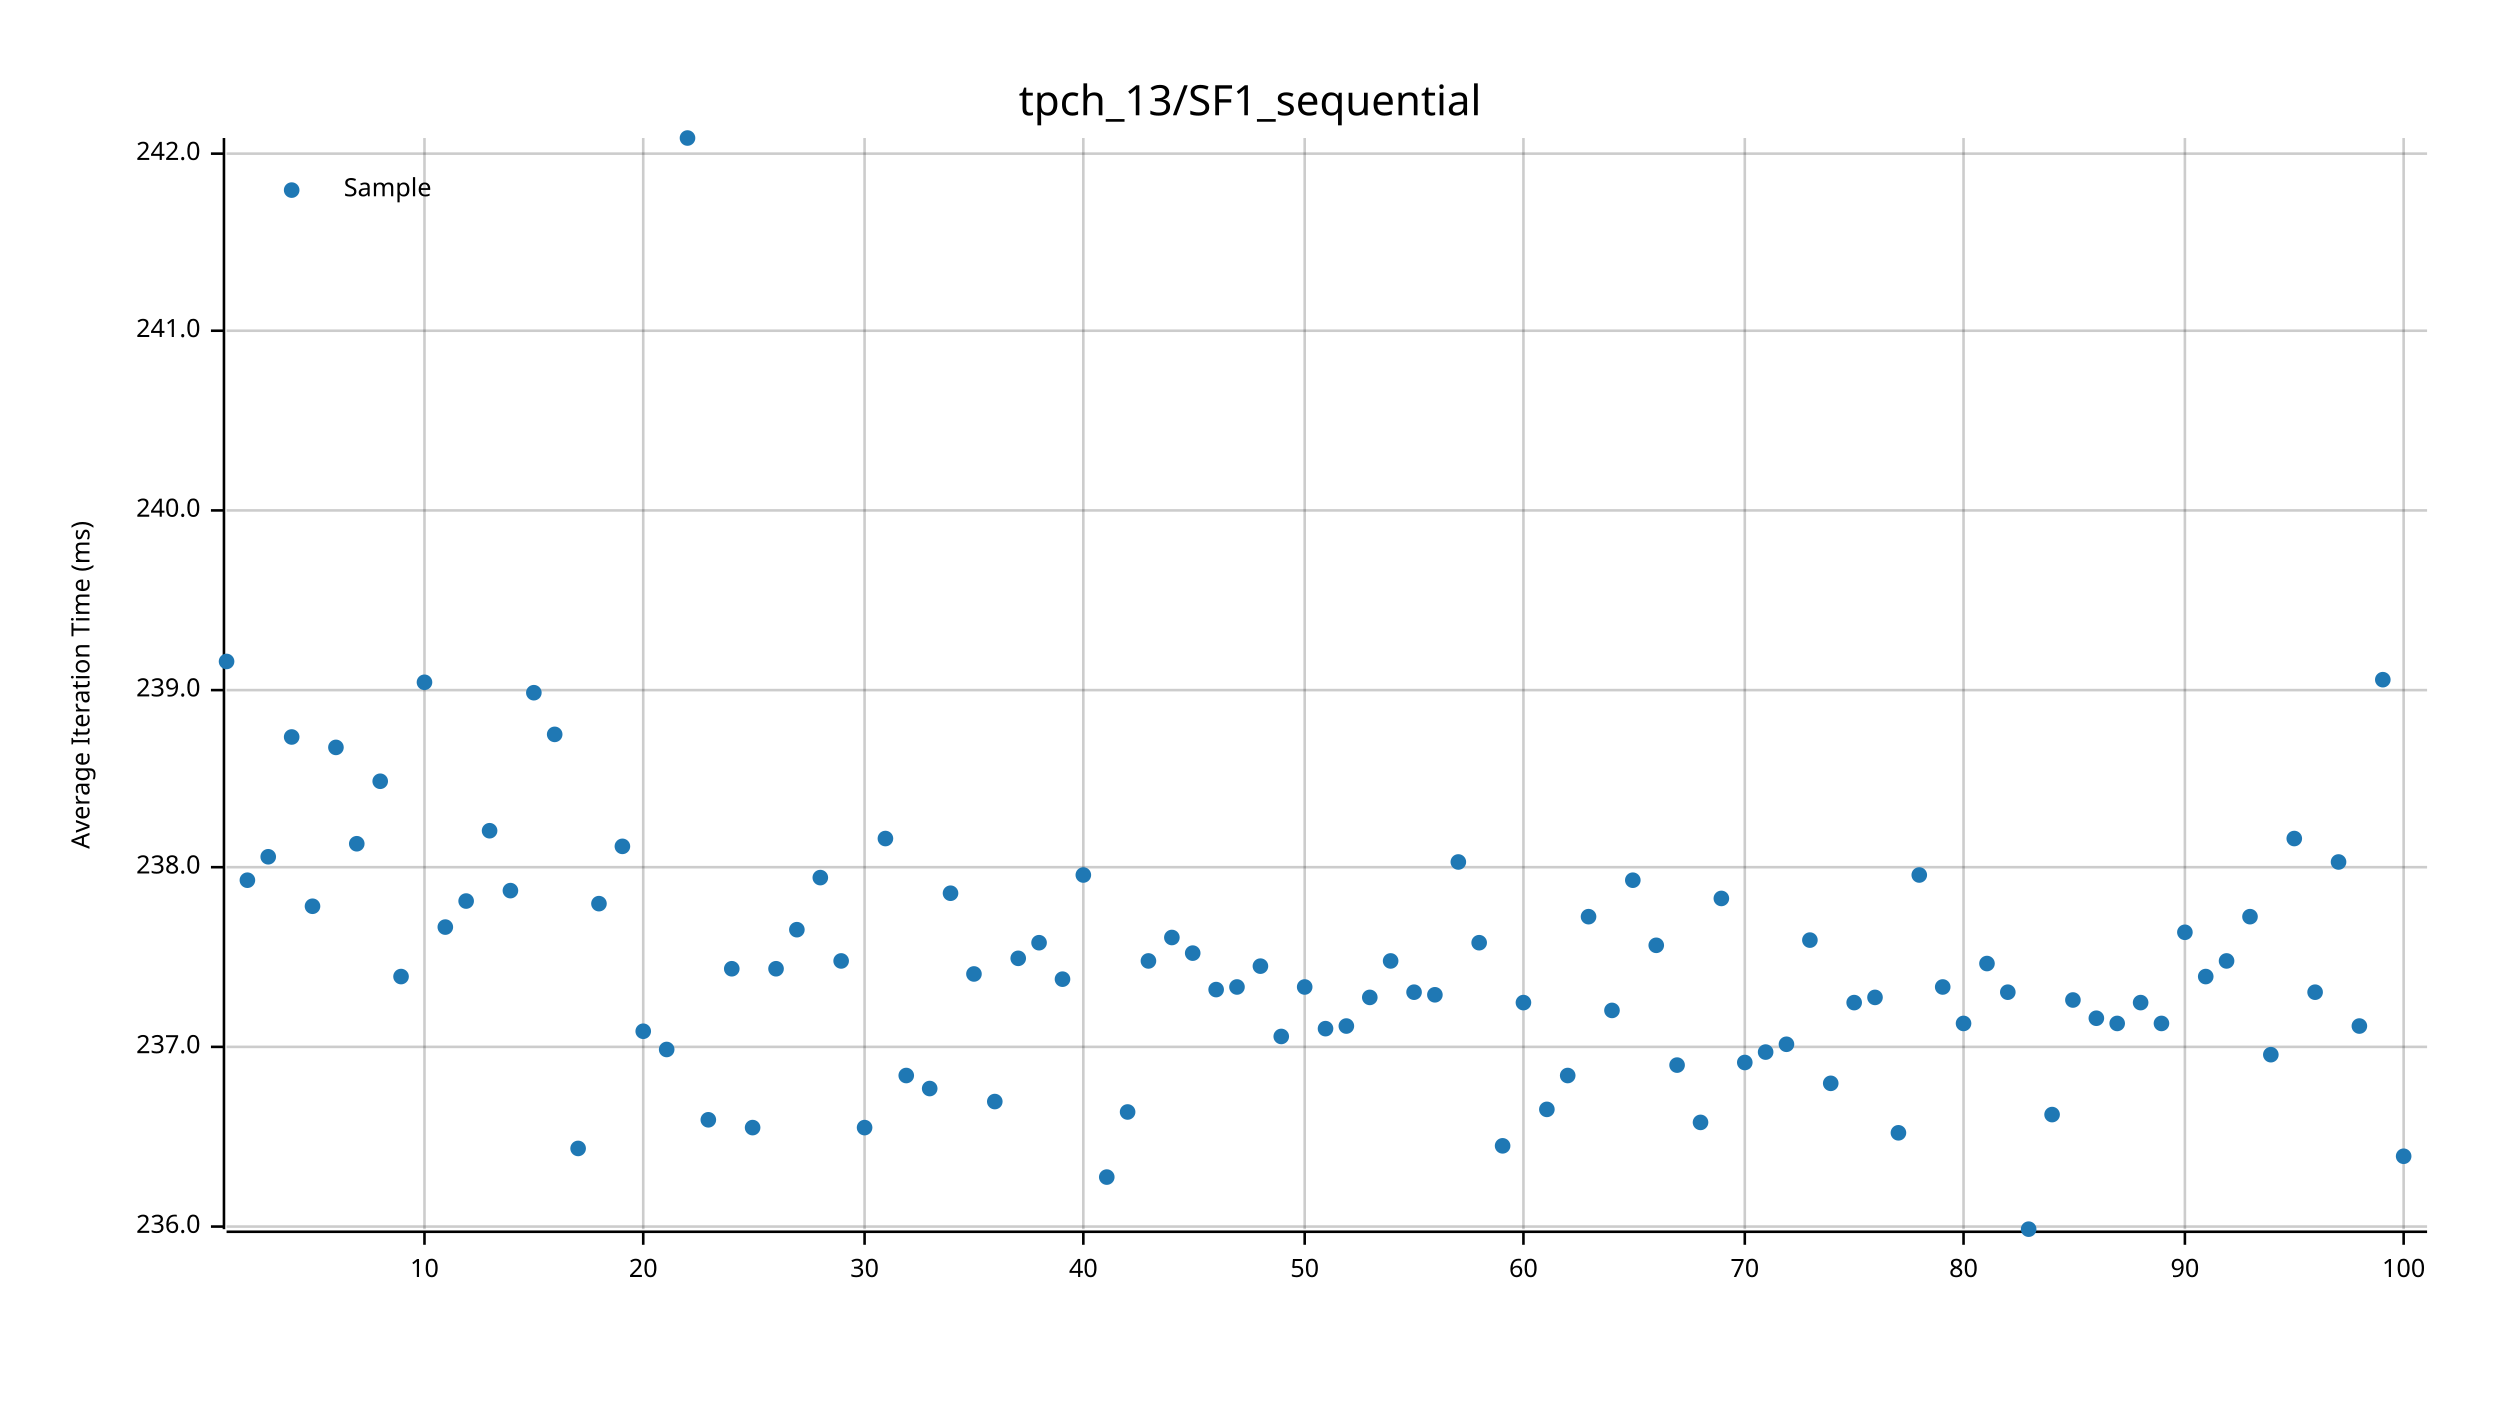
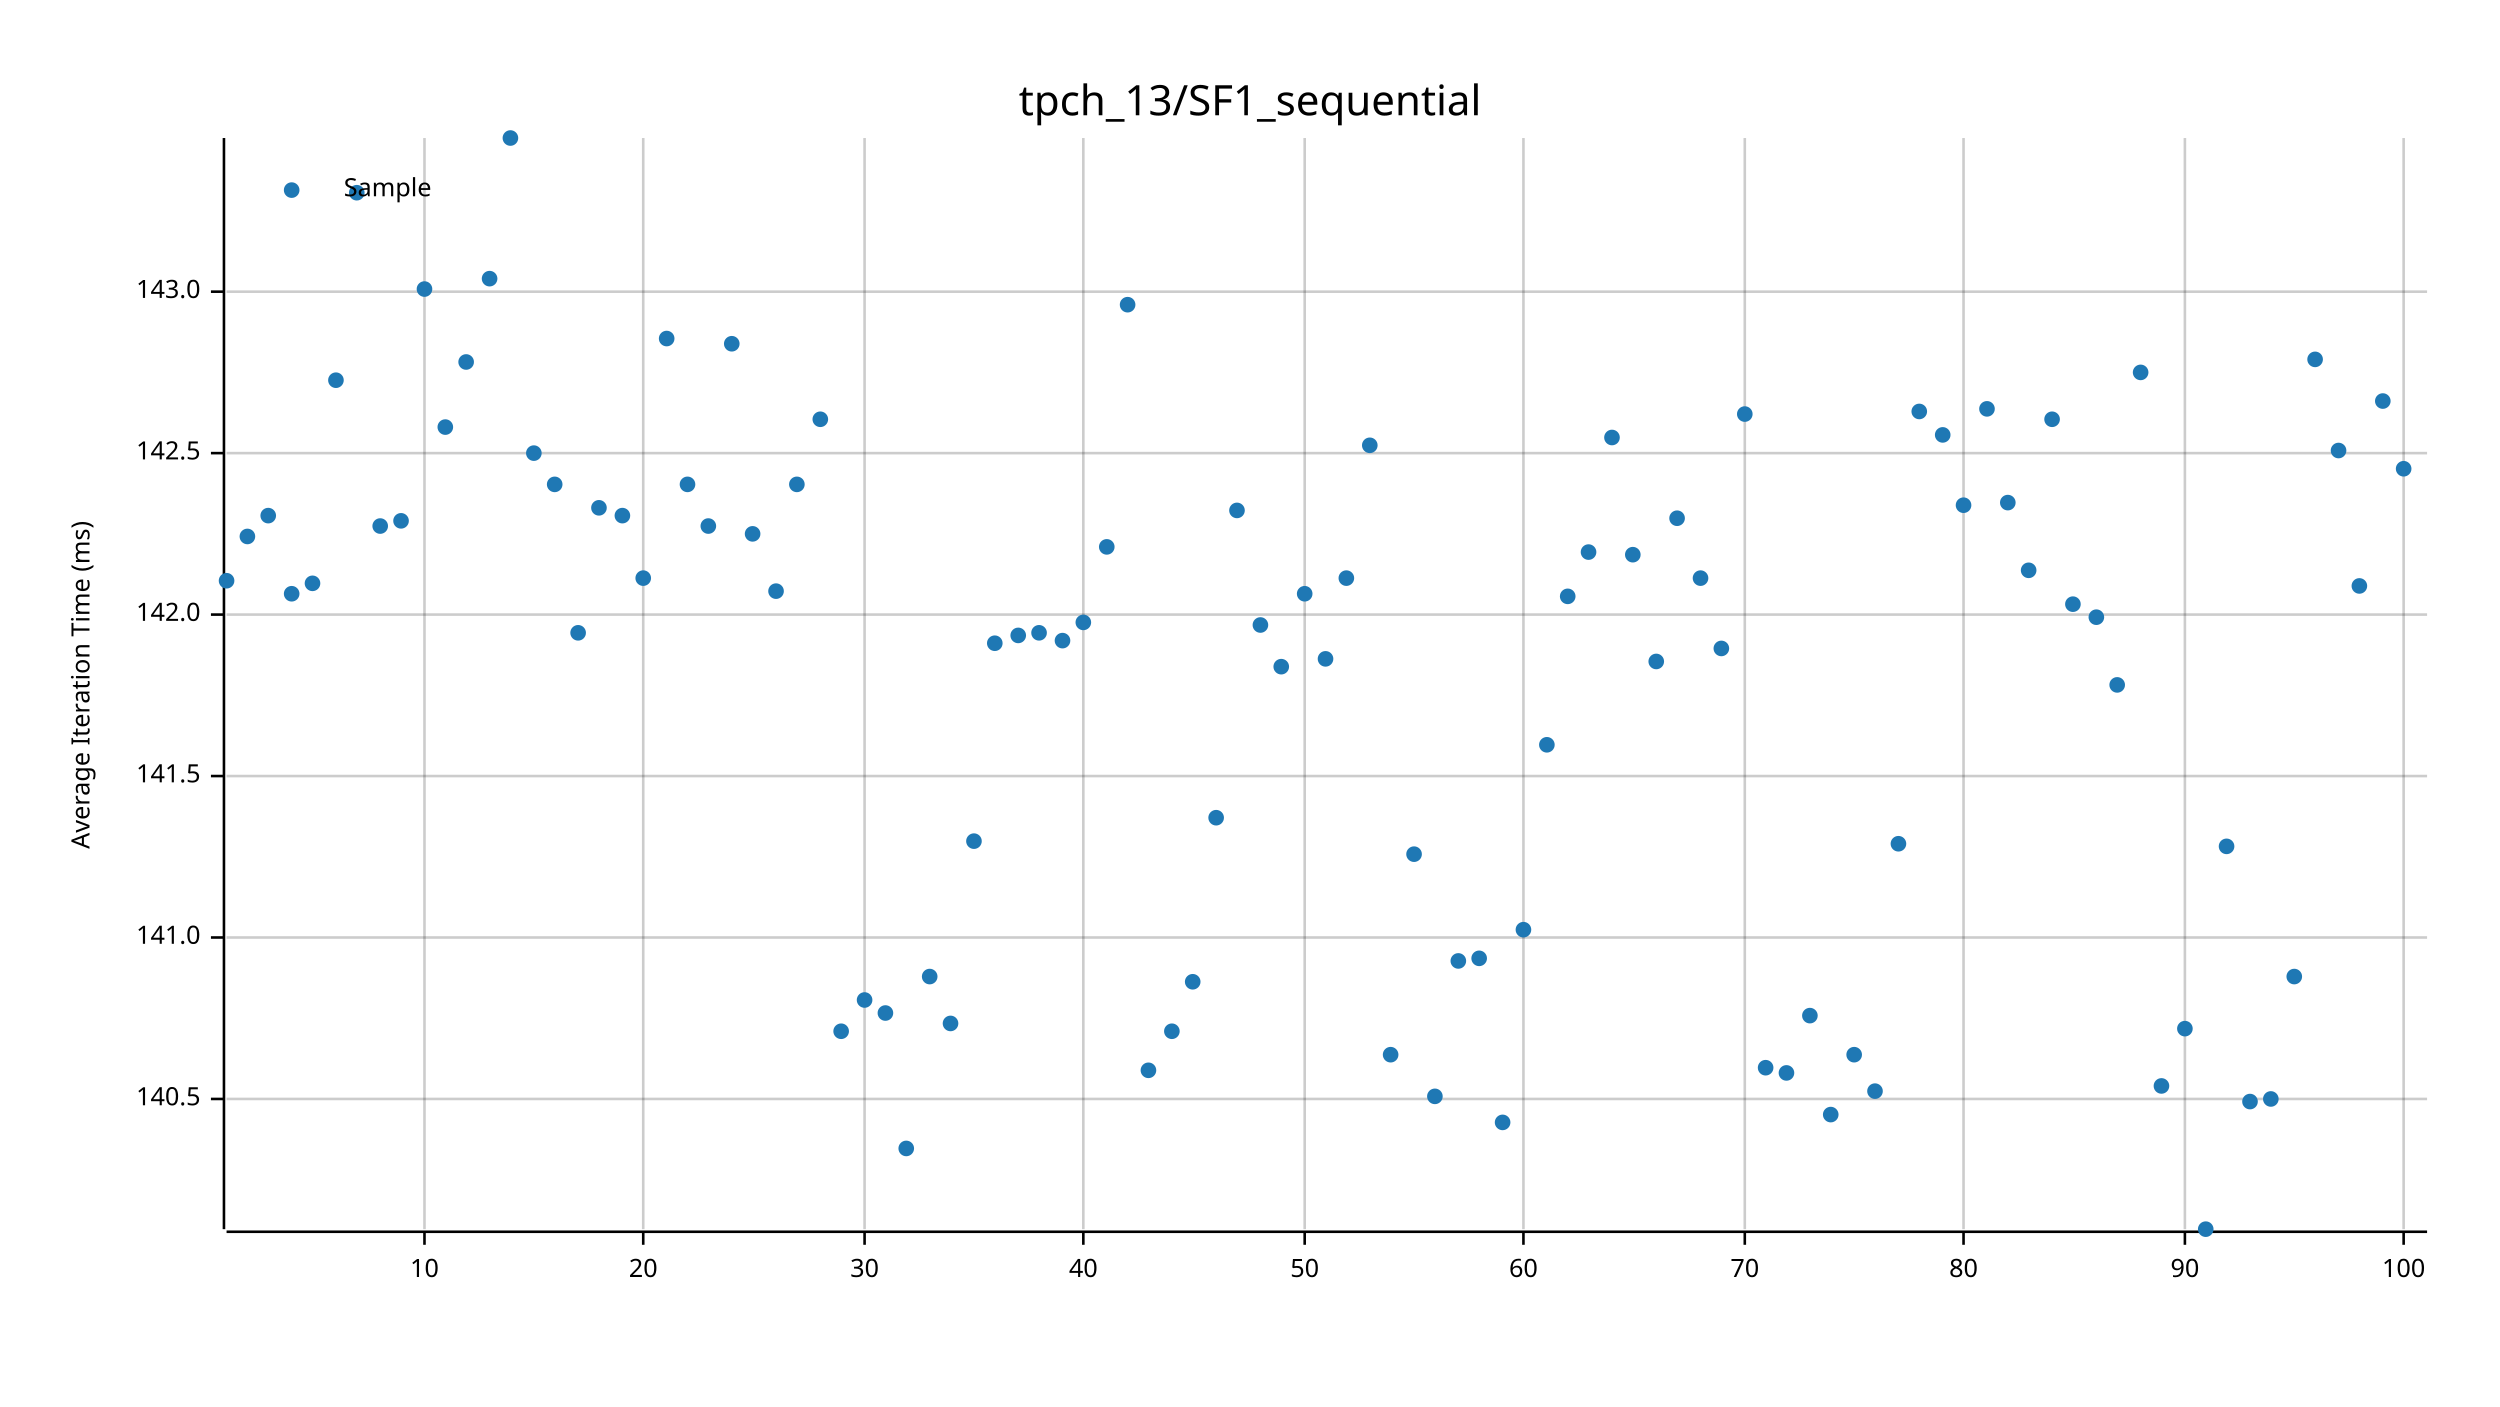
<svg xmlns="http://www.w3.org/2000/svg" width="960" height="540" viewBox="0 0 960 540">
  <text x="480" y="32" dy="0.76em" text-anchor="middle" font-family="sans-serif" font-size="16.129" opacity="1" fill="#000000">
tpch_13/SF1_sequential
</text>
  <text x="27" y="263" dy="0.76em" text-anchor="middle" font-family="sans-serif" font-size="9.677" opacity="1" fill="#000000" transform="rotate(270, 27, 263)">
Average Iteration Time (ms)
</text>
  <line opacity="0.2" stroke="#000000" stroke-width="1" x1="163" y1="472" x2="163" y2="53" />
  <line opacity="0.2" stroke="#000000" stroke-width="1" x1="247" y1="472" x2="247" y2="53" />
  <line opacity="0.2" stroke="#000000" stroke-width="1" x1="332" y1="472" x2="332" y2="53" />
  <line opacity="0.2" stroke="#000000" stroke-width="1" x1="416" y1="472" x2="416" y2="53" />
  <line opacity="0.2" stroke="#000000" stroke-width="1" x1="501" y1="472" x2="501" y2="53" />
  <line opacity="0.2" stroke="#000000" stroke-width="1" x1="585" y1="472" x2="585" y2="53" />
  <line opacity="0.2" stroke="#000000" stroke-width="1" x1="670" y1="472" x2="670" y2="53" />
  <line opacity="0.2" stroke="#000000" stroke-width="1" x1="754" y1="472" x2="754" y2="53" />
  <line opacity="0.2" stroke="#000000" stroke-width="1" x1="839" y1="472" x2="839" y2="53" />
  <line opacity="0.2" stroke="#000000" stroke-width="1" x1="923" y1="472" x2="923" y2="53" />
-   <line opacity="0.2" stroke="#000000" stroke-width="1" x1="87" y1="471" x2="932" y2="471" />
-   <line opacity="0.2" stroke="#000000" stroke-width="1" x1="87" y1="402" x2="932" y2="402" />
-   <line opacity="0.2" stroke="#000000" stroke-width="1" x1="87" y1="333" x2="932" y2="333" />
-   <line opacity="0.2" stroke="#000000" stroke-width="1" x1="87" y1="265" x2="932" y2="265" />
-   <line opacity="0.2" stroke="#000000" stroke-width="1" x1="87" y1="196" x2="932" y2="196" />
-   <line opacity="0.2" stroke="#000000" stroke-width="1" x1="87" y1="127" x2="932" y2="127" />
-   <line opacity="0.2" stroke="#000000" stroke-width="1" x1="87" y1="59" x2="932" y2="59" />
+   <line opacity="0.2" stroke="#000000" stroke-width="1" x1="87" y1="422" x2="932" y2="422" />
+   <line opacity="0.2" stroke="#000000" stroke-width="1" x1="87" y1="360" x2="932" y2="360" />
+   <line opacity="0.2" stroke="#000000" stroke-width="1" x1="87" y1="298" x2="932" y2="298" />
+   <line opacity="0.2" stroke="#000000" stroke-width="1" x1="87" y1="236" x2="932" y2="236" />
+   <line opacity="0.2" stroke="#000000" stroke-width="1" x1="87" y1="174" x2="932" y2="174" />
+   <line opacity="0.2" stroke="#000000" stroke-width="1" x1="87" y1="112" x2="932" y2="112" />
  <polyline fill="none" opacity="1" stroke="#000000" stroke-width="1" points="86,53 86,472 " />
-   <text x="77" y="471" dy="0.5ex" text-anchor="end" font-family="sans-serif" font-size="9.677" opacity="1" fill="#000000">
- 236.0
+   <text x="77" y="422" dy="0.5ex" text-anchor="end" font-family="sans-serif" font-size="9.677" opacity="1" fill="#000000">
+ 140.5
</text>
-   <polyline fill="none" opacity="1" stroke="#000000" stroke-width="1" points="81,471 86,471 " />
-   <text x="77" y="402" dy="0.5ex" text-anchor="end" font-family="sans-serif" font-size="9.677" opacity="1" fill="#000000">
- 237.0
+   <polyline fill="none" opacity="1" stroke="#000000" stroke-width="1" points="81,422 86,422 " />
+   <text x="77" y="360" dy="0.5ex" text-anchor="end" font-family="sans-serif" font-size="9.677" opacity="1" fill="#000000">
+ 141.0
</text>
-   <polyline fill="none" opacity="1" stroke="#000000" stroke-width="1" points="81,402 86,402 " />
-   <text x="77" y="333" dy="0.5ex" text-anchor="end" font-family="sans-serif" font-size="9.677" opacity="1" fill="#000000">
- 238.0
+   <polyline fill="none" opacity="1" stroke="#000000" stroke-width="1" points="81,360 86,360 " />
+   <text x="77" y="298" dy="0.5ex" text-anchor="end" font-family="sans-serif" font-size="9.677" opacity="1" fill="#000000">
+ 141.5
</text>
-   <polyline fill="none" opacity="1" stroke="#000000" stroke-width="1" points="81,333 86,333 " />
-   <text x="77" y="265" dy="0.5ex" text-anchor="end" font-family="sans-serif" font-size="9.677" opacity="1" fill="#000000">
- 239.0
+   <polyline fill="none" opacity="1" stroke="#000000" stroke-width="1" points="81,298 86,298 " />
+   <text x="77" y="236" dy="0.5ex" text-anchor="end" font-family="sans-serif" font-size="9.677" opacity="1" fill="#000000">
+ 142.0
</text>
-   <polyline fill="none" opacity="1" stroke="#000000" stroke-width="1" points="81,265 86,265 " />
-   <text x="77" y="196" dy="0.5ex" text-anchor="end" font-family="sans-serif" font-size="9.677" opacity="1" fill="#000000">
- 240.0
+   <polyline fill="none" opacity="1" stroke="#000000" stroke-width="1" points="81,236 86,236 " />
+   <text x="77" y="174" dy="0.5ex" text-anchor="end" font-family="sans-serif" font-size="9.677" opacity="1" fill="#000000">
+ 142.5
</text>
-   <polyline fill="none" opacity="1" stroke="#000000" stroke-width="1" points="81,196 86,196 " />
-   <text x="77" y="127" dy="0.5ex" text-anchor="end" font-family="sans-serif" font-size="9.677" opacity="1" fill="#000000">
- 241.0
+   <polyline fill="none" opacity="1" stroke="#000000" stroke-width="1" points="81,174 86,174 " />
+   <text x="77" y="112" dy="0.5ex" text-anchor="end" font-family="sans-serif" font-size="9.677" opacity="1" fill="#000000">
+ 143.0
</text>
-   <polyline fill="none" opacity="1" stroke="#000000" stroke-width="1" points="81,127 86,127 " />
-   <text x="77" y="59" dy="0.5ex" text-anchor="end" font-family="sans-serif" font-size="9.677" opacity="1" fill="#000000">
- 242.0
- </text>
-   <polyline fill="none" opacity="1" stroke="#000000" stroke-width="1" points="81,59 86,59 " />
+   <polyline fill="none" opacity="1" stroke="#000000" stroke-width="1" points="81,112 86,112 " />
  <polyline fill="none" opacity="1" stroke="#000000" stroke-width="1" points="87,473 932,473 " />
  <text x="163" y="483" dy="0.76em" text-anchor="middle" font-family="sans-serif" font-size="9.677" opacity="1" fill="#000000">
10
</text>
  <polyline fill="none" opacity="1" stroke="#000000" stroke-width="1" points="163,473 163,478 " />
  <text x="247" y="483" dy="0.76em" text-anchor="middle" font-family="sans-serif" font-size="9.677" opacity="1" fill="#000000">
20
</text>
  <polyline fill="none" opacity="1" stroke="#000000" stroke-width="1" points="247,473 247,478 " />
  <text x="332" y="483" dy="0.76em" text-anchor="middle" font-family="sans-serif" font-size="9.677" opacity="1" fill="#000000">
30
</text>
  <polyline fill="none" opacity="1" stroke="#000000" stroke-width="1" points="332,473 332,478 " />
  <text x="416" y="483" dy="0.76em" text-anchor="middle" font-family="sans-serif" font-size="9.677" opacity="1" fill="#000000">
40
</text>
  <polyline fill="none" opacity="1" stroke="#000000" stroke-width="1" points="416,473 416,478 " />
  <text x="501" y="483" dy="0.76em" text-anchor="middle" font-family="sans-serif" font-size="9.677" opacity="1" fill="#000000">
50
</text>
  <polyline fill="none" opacity="1" stroke="#000000" stroke-width="1" points="501,473 501,478 " />
  <text x="585" y="483" dy="0.76em" text-anchor="middle" font-family="sans-serif" font-size="9.677" opacity="1" fill="#000000">
60
</text>
  <polyline fill="none" opacity="1" stroke="#000000" stroke-width="1" points="585,473 585,478 " />
  <text x="670" y="483" dy="0.76em" text-anchor="middle" font-family="sans-serif" font-size="9.677" opacity="1" fill="#000000">
70
</text>
  <polyline fill="none" opacity="1" stroke="#000000" stroke-width="1" points="670,473 670,478 " />
  <text x="754" y="483" dy="0.76em" text-anchor="middle" font-family="sans-serif" font-size="9.677" opacity="1" fill="#000000">
80
</text>
  <polyline fill="none" opacity="1" stroke="#000000" stroke-width="1" points="754,473 754,478 " />
  <text x="839" y="483" dy="0.76em" text-anchor="middle" font-family="sans-serif" font-size="9.677" opacity="1" fill="#000000">
90
</text>
  <polyline fill="none" opacity="1" stroke="#000000" stroke-width="1" points="839,473 839,478 " />
  <text x="923" y="483" dy="0.76em" text-anchor="middle" font-family="sans-serif" font-size="9.677" opacity="1" fill="#000000">
100
</text>
  <polyline fill="none" opacity="1" stroke="#000000" stroke-width="1" points="923,473 923,478 " />
-   <circle cx="87" cy="254" r="3" opacity="1" fill="#1F78B4" stroke="none" stroke-width="1" />
-   <circle cx="95" cy="338" r="3" opacity="1" fill="#1F78B4" stroke="none" stroke-width="1" />
-   <circle cx="103" cy="329" r="3" opacity="1" fill="#1F78B4" stroke="none" stroke-width="1" />
-   <circle cx="112" cy="283" r="3" opacity="1" fill="#1F78B4" stroke="none" stroke-width="1" />
-   <circle cx="120" cy="348" r="3" opacity="1" fill="#1F78B4" stroke="none" stroke-width="1" />
-   <circle cx="129" cy="287" r="3" opacity="1" fill="#1F78B4" stroke="none" stroke-width="1" />
-   <circle cx="137" cy="324" r="3" opacity="1" fill="#1F78B4" stroke="none" stroke-width="1" />
-   <circle cx="146" cy="300" r="3" opacity="1" fill="#1F78B4" stroke="none" stroke-width="1" />
-   <circle cx="154" cy="375" r="3" opacity="1" fill="#1F78B4" stroke="none" stroke-width="1" />
-   <circle cx="163" cy="262" r="3" opacity="1" fill="#1F78B4" stroke="none" stroke-width="1" />
-   <circle cx="171" cy="356" r="3" opacity="1" fill="#1F78B4" stroke="none" stroke-width="1" />
-   <circle cx="179" cy="346" r="3" opacity="1" fill="#1F78B4" stroke="none" stroke-width="1" />
-   <circle cx="188" cy="319" r="3" opacity="1" fill="#1F78B4" stroke="none" stroke-width="1" />
-   <circle cx="196" cy="342" r="3" opacity="1" fill="#1F78B4" stroke="none" stroke-width="1" />
-   <circle cx="205" cy="266" r="3" opacity="1" fill="#1F78B4" stroke="none" stroke-width="1" />
-   <circle cx="213" cy="282" r="3" opacity="1" fill="#1F78B4" stroke="none" stroke-width="1" />
-   <circle cx="222" cy="441" r="3" opacity="1" fill="#1F78B4" stroke="none" stroke-width="1" />
-   <circle cx="230" cy="347" r="3" opacity="1" fill="#1F78B4" stroke="none" stroke-width="1" />
-   <circle cx="239" cy="325" r="3" opacity="1" fill="#1F78B4" stroke="none" stroke-width="1" />
-   <circle cx="247" cy="396" r="3" opacity="1" fill="#1F78B4" stroke="none" stroke-width="1" />
-   <circle cx="256" cy="403" r="3" opacity="1" fill="#1F78B4" stroke="none" stroke-width="1" />
-   <circle cx="264" cy="53" r="3" opacity="1" fill="#1F78B4" stroke="none" stroke-width="1" />
-   <circle cx="272" cy="430" r="3" opacity="1" fill="#1F78B4" stroke="none" stroke-width="1" />
-   <circle cx="281" cy="372" r="3" opacity="1" fill="#1F78B4" stroke="none" stroke-width="1" />
-   <circle cx="289" cy="433" r="3" opacity="1" fill="#1F78B4" stroke="none" stroke-width="1" />
-   <circle cx="298" cy="372" r="3" opacity="1" fill="#1F78B4" stroke="none" stroke-width="1" />
-   <circle cx="306" cy="357" r="3" opacity="1" fill="#1F78B4" stroke="none" stroke-width="1" />
-   <circle cx="315" cy="337" r="3" opacity="1" fill="#1F78B4" stroke="none" stroke-width="1" />
-   <circle cx="323" cy="369" r="3" opacity="1" fill="#1F78B4" stroke="none" stroke-width="1" />
-   <circle cx="332" cy="433" r="3" opacity="1" fill="#1F78B4" stroke="none" stroke-width="1" />
-   <circle cx="340" cy="322" r="3" opacity="1" fill="#1F78B4" stroke="none" stroke-width="1" />
-   <circle cx="348" cy="413" r="3" opacity="1" fill="#1F78B4" stroke="none" stroke-width="1" />
-   <circle cx="357" cy="418" r="3" opacity="1" fill="#1F78B4" stroke="none" stroke-width="1" />
-   <circle cx="365" cy="343" r="3" opacity="1" fill="#1F78B4" stroke="none" stroke-width="1" />
-   <circle cx="374" cy="374" r="3" opacity="1" fill="#1F78B4" stroke="none" stroke-width="1" />
-   <circle cx="382" cy="423" r="3" opacity="1" fill="#1F78B4" stroke="none" stroke-width="1" />
-   <circle cx="391" cy="368" r="3" opacity="1" fill="#1F78B4" stroke="none" stroke-width="1" />
-   <circle cx="399" cy="362" r="3" opacity="1" fill="#1F78B4" stroke="none" stroke-width="1" />
-   <circle cx="408" cy="376" r="3" opacity="1" fill="#1F78B4" stroke="none" stroke-width="1" />
-   <circle cx="416" cy="336" r="3" opacity="1" fill="#1F78B4" stroke="none" stroke-width="1" />
-   <circle cx="425" cy="452" r="3" opacity="1" fill="#1F78B4" stroke="none" stroke-width="1" />
-   <circle cx="433" cy="427" r="3" opacity="1" fill="#1F78B4" stroke="none" stroke-width="1" />
-   <circle cx="441" cy="369" r="3" opacity="1" fill="#1F78B4" stroke="none" stroke-width="1" />
-   <circle cx="450" cy="360" r="3" opacity="1" fill="#1F78B4" stroke="none" stroke-width="1" />
-   <circle cx="458" cy="366" r="3" opacity="1" fill="#1F78B4" stroke="none" stroke-width="1" />
-   <circle cx="467" cy="380" r="3" opacity="1" fill="#1F78B4" stroke="none" stroke-width="1" />
-   <circle cx="475" cy="379" r="3" opacity="1" fill="#1F78B4" stroke="none" stroke-width="1" />
-   <circle cx="484" cy="371" r="3" opacity="1" fill="#1F78B4" stroke="none" stroke-width="1" />
-   <circle cx="492" cy="398" r="3" opacity="1" fill="#1F78B4" stroke="none" stroke-width="1" />
-   <circle cx="501" cy="379" r="3" opacity="1" fill="#1F78B4" stroke="none" stroke-width="1" />
-   <circle cx="509" cy="395" r="3" opacity="1" fill="#1F78B4" stroke="none" stroke-width="1" />
-   <circle cx="517" cy="394" r="3" opacity="1" fill="#1F78B4" stroke="none" stroke-width="1" />
-   <circle cx="526" cy="383" r="3" opacity="1" fill="#1F78B4" stroke="none" stroke-width="1" />
-   <circle cx="534" cy="369" r="3" opacity="1" fill="#1F78B4" stroke="none" stroke-width="1" />
-   <circle cx="543" cy="381" r="3" opacity="1" fill="#1F78B4" stroke="none" stroke-width="1" />
-   <circle cx="551" cy="382" r="3" opacity="1" fill="#1F78B4" stroke="none" stroke-width="1" />
-   <circle cx="560" cy="331" r="3" opacity="1" fill="#1F78B4" stroke="none" stroke-width="1" />
-   <circle cx="568" cy="362" r="3" opacity="1" fill="#1F78B4" stroke="none" stroke-width="1" />
-   <circle cx="577" cy="440" r="3" opacity="1" fill="#1F78B4" stroke="none" stroke-width="1" />
-   <circle cx="585" cy="385" r="3" opacity="1" fill="#1F78B4" stroke="none" stroke-width="1" />
-   <circle cx="594" cy="426" r="3" opacity="1" fill="#1F78B4" stroke="none" stroke-width="1" />
-   <circle cx="602" cy="413" r="3" opacity="1" fill="#1F78B4" stroke="none" stroke-width="1" />
-   <circle cx="610" cy="352" r="3" opacity="1" fill="#1F78B4" stroke="none" stroke-width="1" />
-   <circle cx="619" cy="388" r="3" opacity="1" fill="#1F78B4" stroke="none" stroke-width="1" />
-   <circle cx="627" cy="338" r="3" opacity="1" fill="#1F78B4" stroke="none" stroke-width="1" />
-   <circle cx="636" cy="363" r="3" opacity="1" fill="#1F78B4" stroke="none" stroke-width="1" />
-   <circle cx="644" cy="409" r="3" opacity="1" fill="#1F78B4" stroke="none" stroke-width="1" />
-   <circle cx="653" cy="431" r="3" opacity="1" fill="#1F78B4" stroke="none" stroke-width="1" />
-   <circle cx="661" cy="345" r="3" opacity="1" fill="#1F78B4" stroke="none" stroke-width="1" />
-   <circle cx="670" cy="408" r="3" opacity="1" fill="#1F78B4" stroke="none" stroke-width="1" />
-   <circle cx="678" cy="404" r="3" opacity="1" fill="#1F78B4" stroke="none" stroke-width="1" />
-   <circle cx="686" cy="401" r="3" opacity="1" fill="#1F78B4" stroke="none" stroke-width="1" />
-   <circle cx="695" cy="361" r="3" opacity="1" fill="#1F78B4" stroke="none" stroke-width="1" />
-   <circle cx="703" cy="416" r="3" opacity="1" fill="#1F78B4" stroke="none" stroke-width="1" />
-   <circle cx="712" cy="385" r="3" opacity="1" fill="#1F78B4" stroke="none" stroke-width="1" />
-   <circle cx="720" cy="383" r="3" opacity="1" fill="#1F78B4" stroke="none" stroke-width="1" />
-   <circle cx="729" cy="435" r="3" opacity="1" fill="#1F78B4" stroke="none" stroke-width="1" />
-   <circle cx="737" cy="336" r="3" opacity="1" fill="#1F78B4" stroke="none" stroke-width="1" />
-   <circle cx="746" cy="379" r="3" opacity="1" fill="#1F78B4" stroke="none" stroke-width="1" />
-   <circle cx="754" cy="393" r="3" opacity="1" fill="#1F78B4" stroke="none" stroke-width="1" />
-   <circle cx="763" cy="370" r="3" opacity="1" fill="#1F78B4" stroke="none" stroke-width="1" />
-   <circle cx="771" cy="381" r="3" opacity="1" fill="#1F78B4" stroke="none" stroke-width="1" />
-   <circle cx="779" cy="472" r="3" opacity="1" fill="#1F78B4" stroke="none" stroke-width="1" />
-   <circle cx="788" cy="428" r="3" opacity="1" fill="#1F78B4" stroke="none" stroke-width="1" />
-   <circle cx="796" cy="384" r="3" opacity="1" fill="#1F78B4" stroke="none" stroke-width="1" />
-   <circle cx="805" cy="391" r="3" opacity="1" fill="#1F78B4" stroke="none" stroke-width="1" />
-   <circle cx="813" cy="393" r="3" opacity="1" fill="#1F78B4" stroke="none" stroke-width="1" />
-   <circle cx="822" cy="385" r="3" opacity="1" fill="#1F78B4" stroke="none" stroke-width="1" />
-   <circle cx="830" cy="393" r="3" opacity="1" fill="#1F78B4" stroke="none" stroke-width="1" />
-   <circle cx="839" cy="358" r="3" opacity="1" fill="#1F78B4" stroke="none" stroke-width="1" />
-   <circle cx="847" cy="375" r="3" opacity="1" fill="#1F78B4" stroke="none" stroke-width="1" />
-   <circle cx="855" cy="369" r="3" opacity="1" fill="#1F78B4" stroke="none" stroke-width="1" />
-   <circle cx="864" cy="352" r="3" opacity="1" fill="#1F78B4" stroke="none" stroke-width="1" />
-   <circle cx="872" cy="405" r="3" opacity="1" fill="#1F78B4" stroke="none" stroke-width="1" />
-   <circle cx="881" cy="322" r="3" opacity="1" fill="#1F78B4" stroke="none" stroke-width="1" />
-   <circle cx="889" cy="381" r="3" opacity="1" fill="#1F78B4" stroke="none" stroke-width="1" />
-   <circle cx="898" cy="331" r="3" opacity="1" fill="#1F78B4" stroke="none" stroke-width="1" />
-   <circle cx="906" cy="394" r="3" opacity="1" fill="#1F78B4" stroke="none" stroke-width="1" />
-   <circle cx="915" cy="261" r="3" opacity="1" fill="#1F78B4" stroke="none" stroke-width="1" />
-   <circle cx="923" cy="444" r="3" opacity="1" fill="#1F78B4" stroke="none" stroke-width="1" />
+   <circle cx="87" cy="223" r="3" opacity="1" fill="#1F78B4" stroke="none" stroke-width="1" />
+   <circle cx="95" cy="206" r="3" opacity="1" fill="#1F78B4" stroke="none" stroke-width="1" />
+   <circle cx="103" cy="198" r="3" opacity="1" fill="#1F78B4" stroke="none" stroke-width="1" />
+   <circle cx="112" cy="228" r="3" opacity="1" fill="#1F78B4" stroke="none" stroke-width="1" />
+   <circle cx="120" cy="224" r="3" opacity="1" fill="#1F78B4" stroke="none" stroke-width="1" />
+   <circle cx="129" cy="146" r="3" opacity="1" fill="#1F78B4" stroke="none" stroke-width="1" />
+   <circle cx="137" cy="74" r="3" opacity="1" fill="#1F78B4" stroke="none" stroke-width="1" />
+   <circle cx="146" cy="202" r="3" opacity="1" fill="#1F78B4" stroke="none" stroke-width="1" />
+   <circle cx="154" cy="200" r="3" opacity="1" fill="#1F78B4" stroke="none" stroke-width="1" />
+   <circle cx="163" cy="111" r="3" opacity="1" fill="#1F78B4" stroke="none" stroke-width="1" />
+   <circle cx="171" cy="164" r="3" opacity="1" fill="#1F78B4" stroke="none" stroke-width="1" />
+   <circle cx="179" cy="139" r="3" opacity="1" fill="#1F78B4" stroke="none" stroke-width="1" />
+   <circle cx="188" cy="107" r="3" opacity="1" fill="#1F78B4" stroke="none" stroke-width="1" />
+   <circle cx="196" cy="53" r="3" opacity="1" fill="#1F78B4" stroke="none" stroke-width="1" />
+   <circle cx="205" cy="174" r="3" opacity="1" fill="#1F78B4" stroke="none" stroke-width="1" />
+   <circle cx="213" cy="186" r="3" opacity="1" fill="#1F78B4" stroke="none" stroke-width="1" />
+   <circle cx="222" cy="243" r="3" opacity="1" fill="#1F78B4" stroke="none" stroke-width="1" />
+   <circle cx="230" cy="195" r="3" opacity="1" fill="#1F78B4" stroke="none" stroke-width="1" />
+   <circle cx="239" cy="198" r="3" opacity="1" fill="#1F78B4" stroke="none" stroke-width="1" />
+   <circle cx="247" cy="222" r="3" opacity="1" fill="#1F78B4" stroke="none" stroke-width="1" />
+   <circle cx="256" cy="130" r="3" opacity="1" fill="#1F78B4" stroke="none" stroke-width="1" />
+   <circle cx="264" cy="186" r="3" opacity="1" fill="#1F78B4" stroke="none" stroke-width="1" />
+   <circle cx="272" cy="202" r="3" opacity="1" fill="#1F78B4" stroke="none" stroke-width="1" />
+   <circle cx="281" cy="132" r="3" opacity="1" fill="#1F78B4" stroke="none" stroke-width="1" />
+   <circle cx="289" cy="205" r="3" opacity="1" fill="#1F78B4" stroke="none" stroke-width="1" />
+   <circle cx="298" cy="227" r="3" opacity="1" fill="#1F78B4" stroke="none" stroke-width="1" />
+   <circle cx="306" cy="186" r="3" opacity="1" fill="#1F78B4" stroke="none" stroke-width="1" />
+   <circle cx="315" cy="161" r="3" opacity="1" fill="#1F78B4" stroke="none" stroke-width="1" />
+   <circle cx="323" cy="396" r="3" opacity="1" fill="#1F78B4" stroke="none" stroke-width="1" />
+   <circle cx="332" cy="384" r="3" opacity="1" fill="#1F78B4" stroke="none" stroke-width="1" />
+   <circle cx="340" cy="389" r="3" opacity="1" fill="#1F78B4" stroke="none" stroke-width="1" />
+   <circle cx="348" cy="441" r="3" opacity="1" fill="#1F78B4" stroke="none" stroke-width="1" />
+   <circle cx="357" cy="375" r="3" opacity="1" fill="#1F78B4" stroke="none" stroke-width="1" />
+   <circle cx="365" cy="393" r="3" opacity="1" fill="#1F78B4" stroke="none" stroke-width="1" />
+   <circle cx="374" cy="323" r="3" opacity="1" fill="#1F78B4" stroke="none" stroke-width="1" />
+   <circle cx="382" cy="247" r="3" opacity="1" fill="#1F78B4" stroke="none" stroke-width="1" />
+   <circle cx="391" cy="244" r="3" opacity="1" fill="#1F78B4" stroke="none" stroke-width="1" />
+   <circle cx="399" cy="243" r="3" opacity="1" fill="#1F78B4" stroke="none" stroke-width="1" />
+   <circle cx="408" cy="246" r="3" opacity="1" fill="#1F78B4" stroke="none" stroke-width="1" />
+   <circle cx="416" cy="239" r="3" opacity="1" fill="#1F78B4" stroke="none" stroke-width="1" />
+   <circle cx="425" cy="210" r="3" opacity="1" fill="#1F78B4" stroke="none" stroke-width="1" />
+   <circle cx="433" cy="117" r="3" opacity="1" fill="#1F78B4" stroke="none" stroke-width="1" />
+   <circle cx="441" cy="411" r="3" opacity="1" fill="#1F78B4" stroke="none" stroke-width="1" />
+   <circle cx="450" cy="396" r="3" opacity="1" fill="#1F78B4" stroke="none" stroke-width="1" />
+   <circle cx="458" cy="377" r="3" opacity="1" fill="#1F78B4" stroke="none" stroke-width="1" />
+   <circle cx="467" cy="314" r="3" opacity="1" fill="#1F78B4" stroke="none" stroke-width="1" />
+   <circle cx="475" cy="196" r="3" opacity="1" fill="#1F78B4" stroke="none" stroke-width="1" />
+   <circle cx="484" cy="240" r="3" opacity="1" fill="#1F78B4" stroke="none" stroke-width="1" />
+   <circle cx="492" cy="256" r="3" opacity="1" fill="#1F78B4" stroke="none" stroke-width="1" />
+   <circle cx="501" cy="228" r="3" opacity="1" fill="#1F78B4" stroke="none" stroke-width="1" />
+   <circle cx="509" cy="253" r="3" opacity="1" fill="#1F78B4" stroke="none" stroke-width="1" />
+   <circle cx="517" cy="222" r="3" opacity="1" fill="#1F78B4" stroke="none" stroke-width="1" />
+   <circle cx="526" cy="171" r="3" opacity="1" fill="#1F78B4" stroke="none" stroke-width="1" />
+   <circle cx="534" cy="405" r="3" opacity="1" fill="#1F78B4" stroke="none" stroke-width="1" />
+   <circle cx="543" cy="328" r="3" opacity="1" fill="#1F78B4" stroke="none" stroke-width="1" />
+   <circle cx="551" cy="421" r="3" opacity="1" fill="#1F78B4" stroke="none" stroke-width="1" />
+   <circle cx="560" cy="369" r="3" opacity="1" fill="#1F78B4" stroke="none" stroke-width="1" />
+   <circle cx="568" cy="368" r="3" opacity="1" fill="#1F78B4" stroke="none" stroke-width="1" />
+   <circle cx="577" cy="431" r="3" opacity="1" fill="#1F78B4" stroke="none" stroke-width="1" />
+   <circle cx="585" cy="357" r="3" opacity="1" fill="#1F78B4" stroke="none" stroke-width="1" />
+   <circle cx="594" cy="286" r="3" opacity="1" fill="#1F78B4" stroke="none" stroke-width="1" />
+   <circle cx="602" cy="229" r="3" opacity="1" fill="#1F78B4" stroke="none" stroke-width="1" />
+   <circle cx="610" cy="212" r="3" opacity="1" fill="#1F78B4" stroke="none" stroke-width="1" />
+   <circle cx="619" cy="168" r="3" opacity="1" fill="#1F78B4" stroke="none" stroke-width="1" />
+   <circle cx="627" cy="213" r="3" opacity="1" fill="#1F78B4" stroke="none" stroke-width="1" />
+   <circle cx="636" cy="254" r="3" opacity="1" fill="#1F78B4" stroke="none" stroke-width="1" />
+   <circle cx="644" cy="199" r="3" opacity="1" fill="#1F78B4" stroke="none" stroke-width="1" />
+   <circle cx="653" cy="222" r="3" opacity="1" fill="#1F78B4" stroke="none" stroke-width="1" />
+   <circle cx="661" cy="249" r="3" opacity="1" fill="#1F78B4" stroke="none" stroke-width="1" />
+   <circle cx="670" cy="159" r="3" opacity="1" fill="#1F78B4" stroke="none" stroke-width="1" />
+   <circle cx="678" cy="410" r="3" opacity="1" fill="#1F78B4" stroke="none" stroke-width="1" />
+   <circle cx="686" cy="412" r="3" opacity="1" fill="#1F78B4" stroke="none" stroke-width="1" />
+   <circle cx="695" cy="390" r="3" opacity="1" fill="#1F78B4" stroke="none" stroke-width="1" />
+   <circle cx="703" cy="428" r="3" opacity="1" fill="#1F78B4" stroke="none" stroke-width="1" />
+   <circle cx="712" cy="405" r="3" opacity="1" fill="#1F78B4" stroke="none" stroke-width="1" />
+   <circle cx="720" cy="419" r="3" opacity="1" fill="#1F78B4" stroke="none" stroke-width="1" />
+   <circle cx="729" cy="324" r="3" opacity="1" fill="#1F78B4" stroke="none" stroke-width="1" />
+   <circle cx="737" cy="158" r="3" opacity="1" fill="#1F78B4" stroke="none" stroke-width="1" />
+   <circle cx="746" cy="167" r="3" opacity="1" fill="#1F78B4" stroke="none" stroke-width="1" />
+   <circle cx="754" cy="194" r="3" opacity="1" fill="#1F78B4" stroke="none" stroke-width="1" />
+   <circle cx="763" cy="157" r="3" opacity="1" fill="#1F78B4" stroke="none" stroke-width="1" />
+   <circle cx="771" cy="193" r="3" opacity="1" fill="#1F78B4" stroke="none" stroke-width="1" />
+   <circle cx="779" cy="219" r="3" opacity="1" fill="#1F78B4" stroke="none" stroke-width="1" />
+   <circle cx="788" cy="161" r="3" opacity="1" fill="#1F78B4" stroke="none" stroke-width="1" />
+   <circle cx="796" cy="232" r="3" opacity="1" fill="#1F78B4" stroke="none" stroke-width="1" />
+   <circle cx="805" cy="237" r="3" opacity="1" fill="#1F78B4" stroke="none" stroke-width="1" />
+   <circle cx="813" cy="263" r="3" opacity="1" fill="#1F78B4" stroke="none" stroke-width="1" />
+   <circle cx="822" cy="143" r="3" opacity="1" fill="#1F78B4" stroke="none" stroke-width="1" />
+   <circle cx="830" cy="417" r="3" opacity="1" fill="#1F78B4" stroke="none" stroke-width="1" />
+   <circle cx="839" cy="395" r="3" opacity="1" fill="#1F78B4" stroke="none" stroke-width="1" />
+   <circle cx="847" cy="472" r="3" opacity="1" fill="#1F78B4" stroke="none" stroke-width="1" />
+   <circle cx="855" cy="325" r="3" opacity="1" fill="#1F78B4" stroke="none" stroke-width="1" />
+   <circle cx="864" cy="423" r="3" opacity="1" fill="#1F78B4" stroke="none" stroke-width="1" />
+   <circle cx="872" cy="422" r="3" opacity="1" fill="#1F78B4" stroke="none" stroke-width="1" />
+   <circle cx="881" cy="375" r="3" opacity="1" fill="#1F78B4" stroke="none" stroke-width="1" />
+   <circle cx="889" cy="138" r="3" opacity="1" fill="#1F78B4" stroke="none" stroke-width="1" />
+   <circle cx="898" cy="173" r="3" opacity="1" fill="#1F78B4" stroke="none" stroke-width="1" />
+   <circle cx="906" cy="225" r="3" opacity="1" fill="#1F78B4" stroke="none" stroke-width="1" />
+   <circle cx="915" cy="154" r="3" opacity="1" fill="#1F78B4" stroke="none" stroke-width="1" />
+   <circle cx="923" cy="180" r="3" opacity="1" fill="#1F78B4" stroke="none" stroke-width="1" />
  <text x="132" y="68" dy="0.76em" text-anchor="start" font-family="sans-serif" font-size="9.677" opacity="1" fill="#000000">
Sample
</text>
  <circle cx="112" cy="73" r="3" opacity="1" fill="#1F78B4" stroke="none" stroke-width="1" />
</svg>
